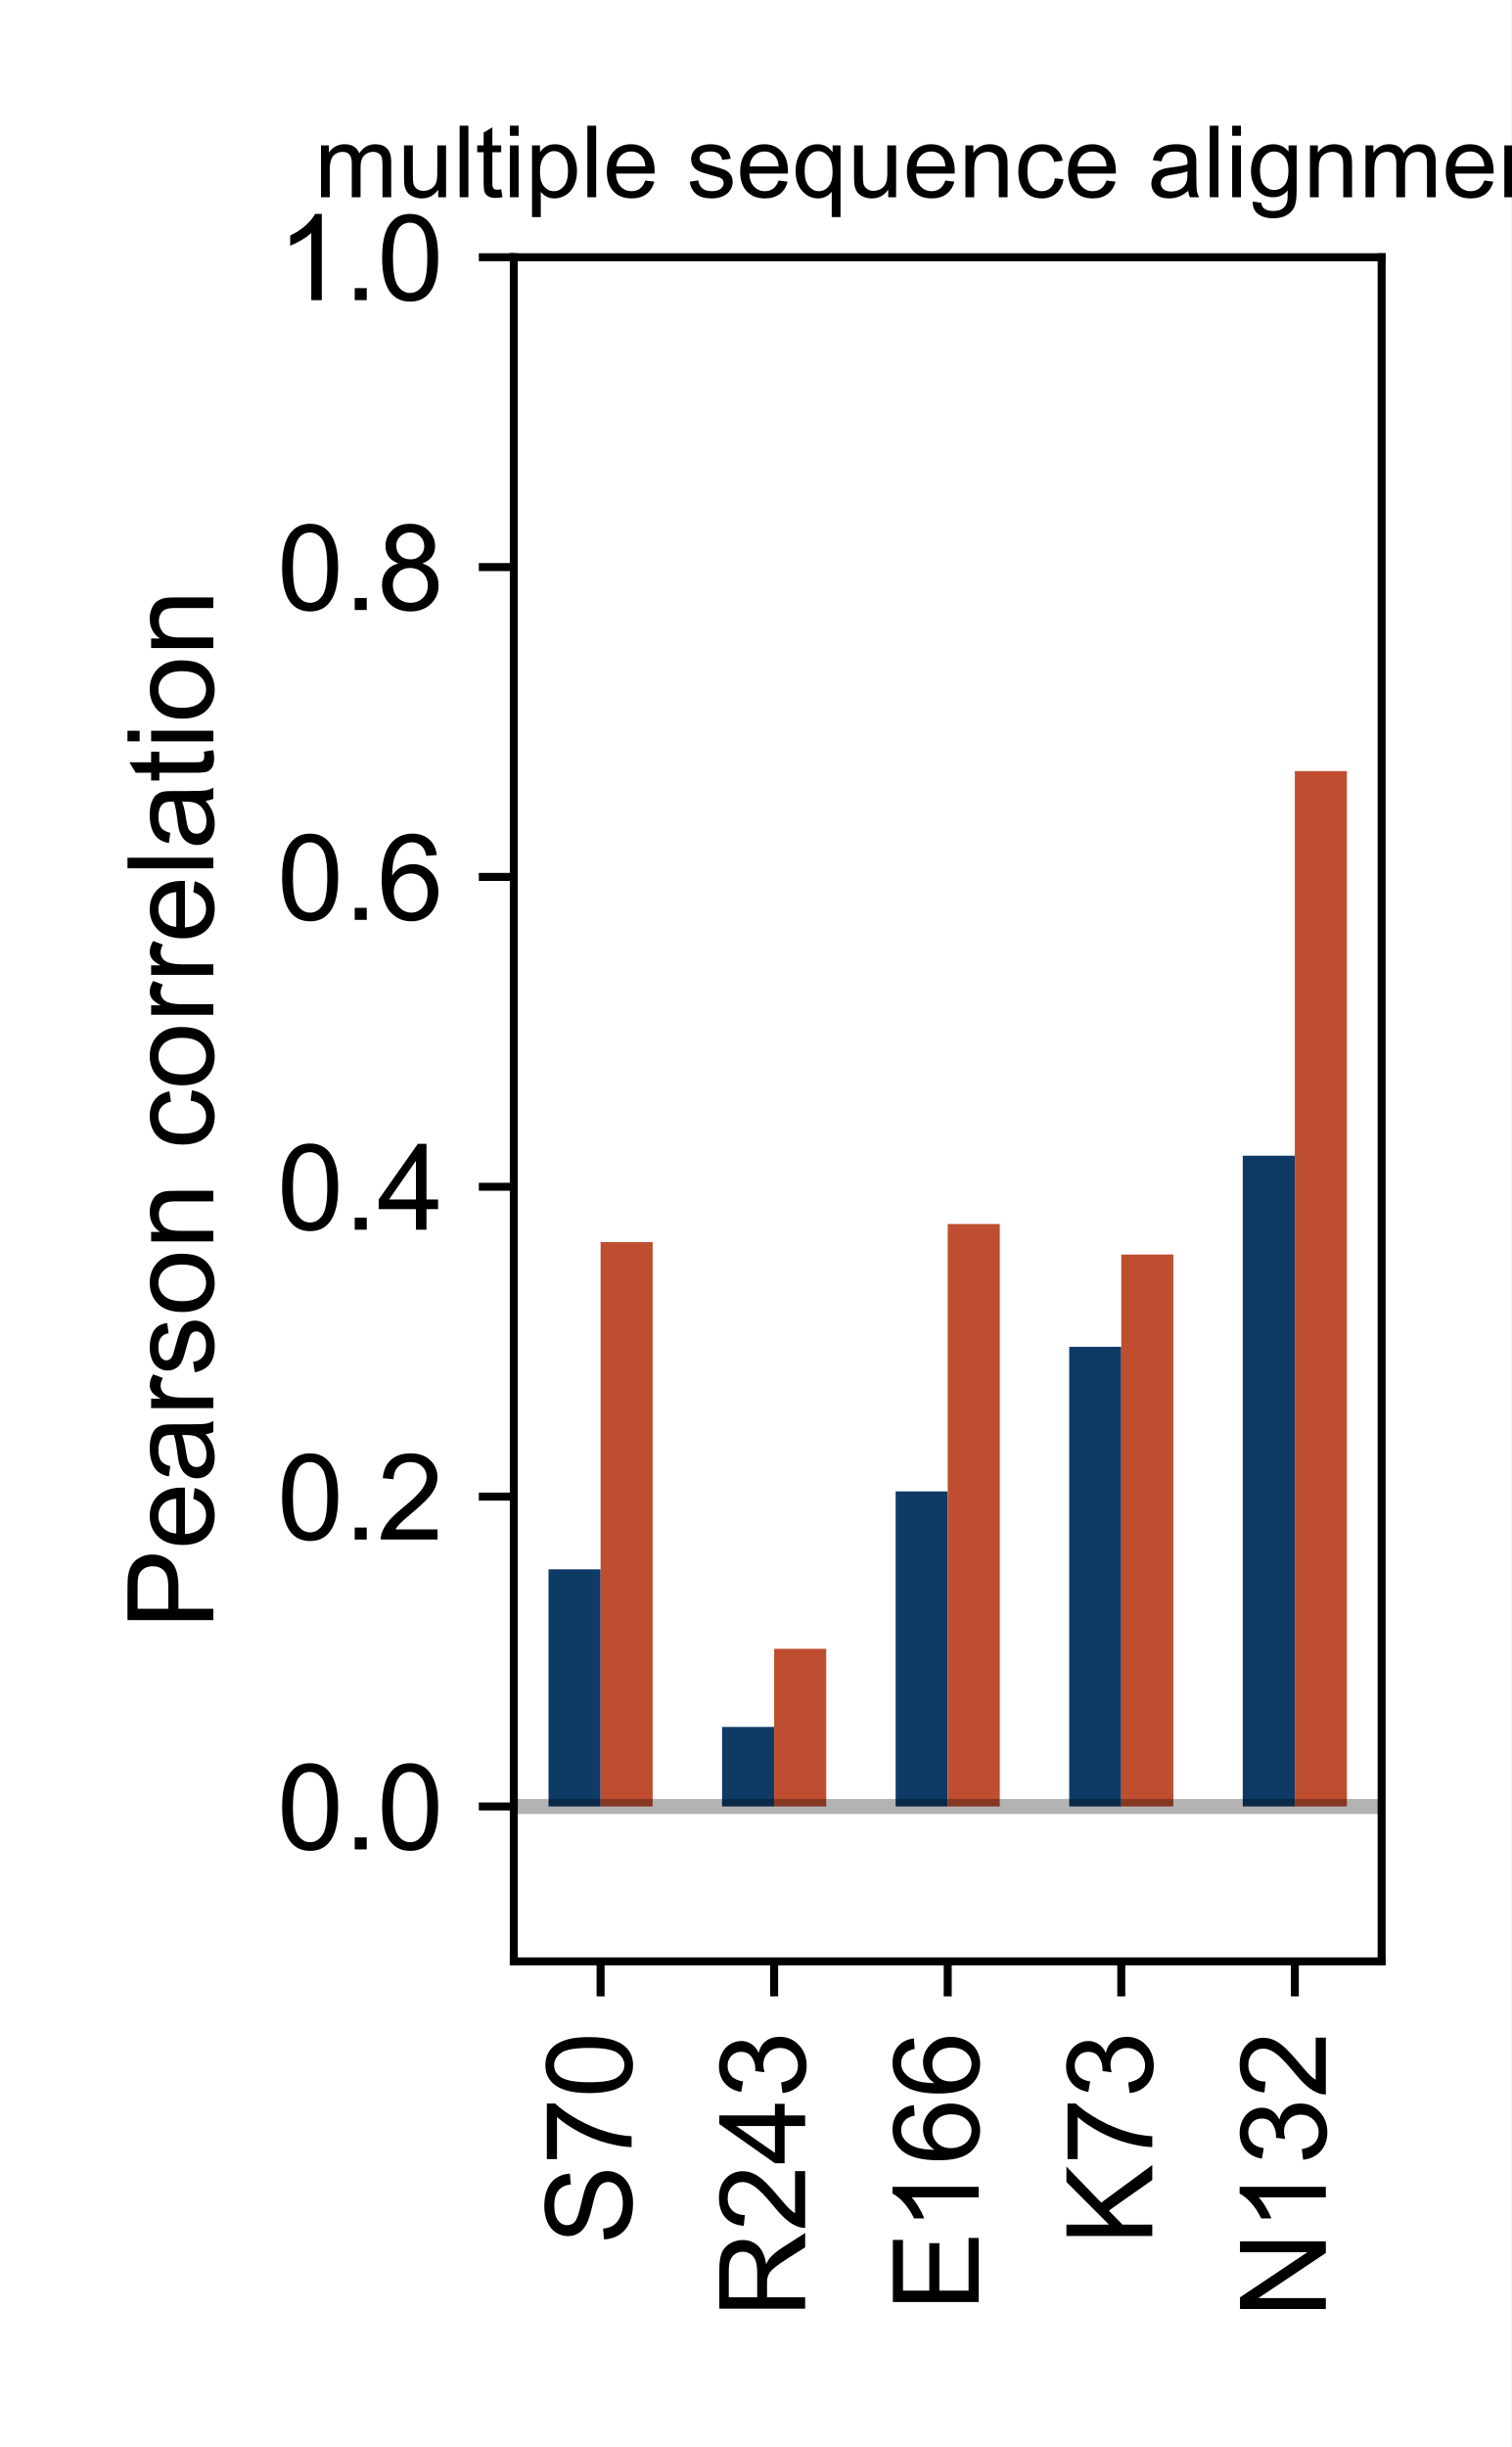
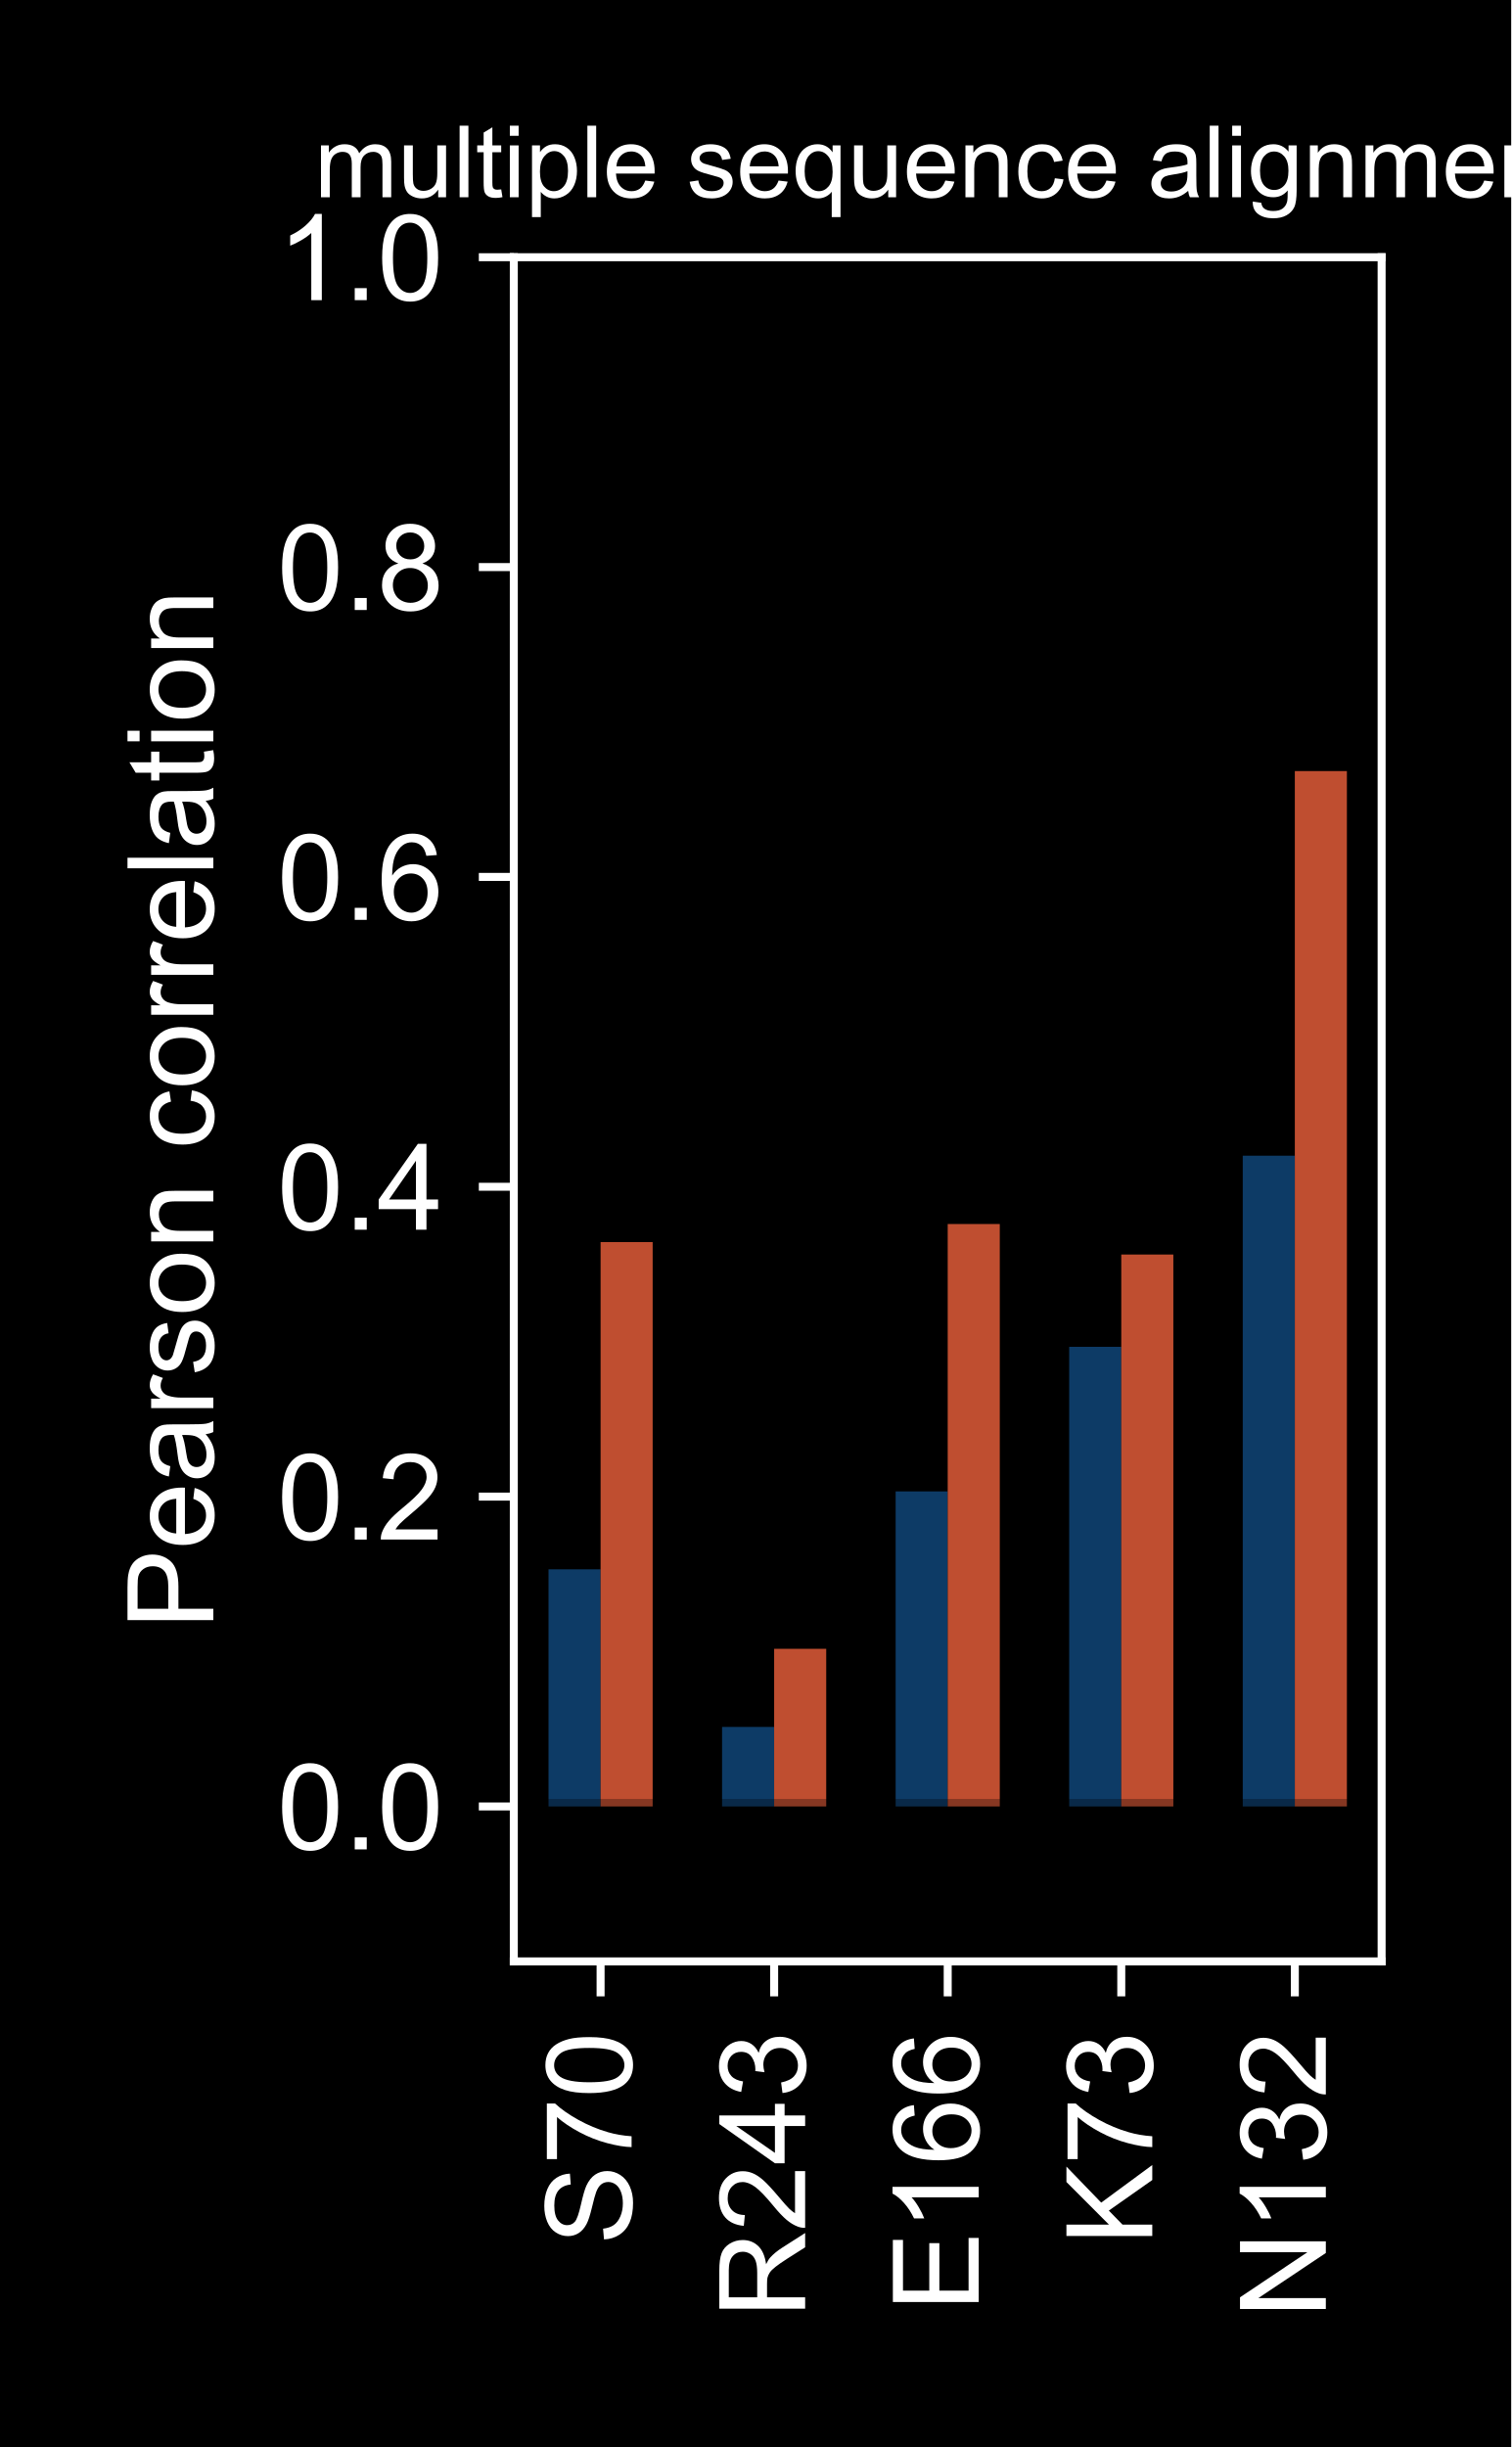
<svg xmlns="http://www.w3.org/2000/svg" xmlns:xlink="http://www.w3.org/1999/xlink" width="151.2pt" height="244.8pt" viewBox="0 0 151.2 244.8" version="1.1">
  <defs>
    <style type="text/css">*{stroke-linejoin: round; stroke-linecap: butt}</style>
  </defs>
  <g id="figure_1">
    <g id="patch_1">
-       <path d="M 0 244.8  L 151.2 244.8  L 151.2 0  L 0 0  z " style="fill: #ffffff" />
+       <path d="M 0 244.8  L 151.2 244.8  L 151.2 0  L 0 0  z " />
    </g>
    <g id="axes_1">
      <g id="patch_2">
-         <path d="M 51.41 196.22  L 138.24 196.22  L 138.24 25.733  L 51.41 25.733  z " style="fill: #ffffff" />
+         <path d="M 51.41 196.22  L 138.24 196.22  L 138.24 25.733  L 51.41 25.733  z " />
      </g>
      <g id="patch_3">
-         <path d="M 54.883 180.721  L 60.093 180.721  L 60.093 156.997  L 54.883 156.997  z " clip-path="url(#pfe43c2baae)" style="fill: #0d3b66" />
+         <path d="M 54.883 180.721  L 60.093 180.721  L 60.093 156.997  L 54.883 156.997  z " clip-path="url(#pc8027ee008)" style="fill: #0d3b66" />
      </g>
      <g id="patch_4">
-         <path d="M 72.249 180.721  L 77.459 180.721  L 77.459 172.764  L 72.249 172.764  z " clip-path="url(#pfe43c2baae)" style="fill: #0d3b66" />
+         <path d="M 72.249 180.721  L 77.459 180.721  L 77.459 172.764  L 72.249 172.764  z " clip-path="url(#pc8027ee008)" style="fill: #0d3b66" />
      </g>
      <g id="patch_5">
-         <path d="M 89.615 180.721  L 94.825 180.721  L 94.825 149.201  L 89.615 149.201  z " clip-path="url(#pfe43c2baae)" style="fill: #0d3b66" />
+         <path d="M 89.615 180.721  L 94.825 180.721  L 94.825 149.201  L 89.615 149.201  z " clip-path="url(#pc8027ee008)" style="fill: #0d3b66" />
      </g>
      <g id="patch_6">
-         <path d="M 106.981 180.721  L 112.191 180.721  L 112.191 134.737  L 106.981 134.737  z " clip-path="url(#pfe43c2baae)" style="fill: #0d3b66" />
+         <path d="M 106.981 180.721  L 112.191 180.721  L 112.191 134.737  L 106.981 134.737  z " clip-path="url(#pc8027ee008)" style="fill: #0d3b66" />
      </g>
      <g id="patch_7">
-         <path d="M 124.347 180.721  L 129.557 180.721  L 129.557 115.617  L 124.347 115.617  z " clip-path="url(#pfe43c2baae)" style="fill: #0d3b66" />
+         <path d="M 124.347 180.721  L 129.557 180.721  L 129.557 115.617  L 124.347 115.617  z " clip-path="url(#pc8027ee008)" style="fill: #0d3b66" />
      </g>
      <g id="patch_8">
-         <path d="M 60.093 180.721  L 65.303 180.721  L 65.303 124.258  L 60.093 124.258  z " clip-path="url(#pfe43c2baae)" style="fill: #bf4e30" />
+         <path d="M 60.093 180.721  L 65.303 180.721  L 65.303 124.258  L 60.093 124.258  z " clip-path="url(#pc8027ee008)" style="fill: #bf4e30" />
      </g>
      <g id="patch_9">
-         <path d="M 77.459 180.721  L 82.669 180.721  L 82.669 164.948  L 77.459 164.948  z " clip-path="url(#pfe43c2baae)" style="fill: #bf4e30" />
+         <path d="M 77.459 180.721  L 82.669 180.721  L 82.669 164.948  L 77.459 164.948  z " clip-path="url(#pc8027ee008)" style="fill: #bf4e30" />
      </g>
      <g id="patch_10">
-         <path d="M 94.825 180.721  L 100.035 180.721  L 100.035 122.452  L 94.825 122.452  z " clip-path="url(#pfe43c2baae)" style="fill: #bf4e30" />
+         <path d="M 94.825 180.721  L 100.035 180.721  L 100.035 122.452  L 94.825 122.452  z " clip-path="url(#pc8027ee008)" style="fill: #bf4e30" />
      </g>
      <g id="patch_11">
-         <path d="M 112.191 180.721  L 117.401 180.721  L 117.401 125.504  L 112.191 125.504  z " clip-path="url(#pfe43c2baae)" style="fill: #bf4e30" />
+         <path d="M 112.191 180.721  L 117.401 180.721  L 117.401 125.504  L 112.191 125.504  z " clip-path="url(#pc8027ee008)" style="fill: #bf4e30" />
      </g>
      <g id="patch_12">
-         <path d="M 129.557 180.721  L 134.767 180.721  L 134.767 77.139  L 129.557 77.139  z " clip-path="url(#pfe43c2baae)" style="fill: #bf4e30" />
+         <path d="M 129.557 180.721  L 134.767 180.721  L 134.767 77.139  L 129.557 77.139  z " clip-path="url(#pc8027ee008)" style="fill: #bf4e30" />
      </g>
      <g id="matplotlib.axis_1">
        <g id="xtick_1">
          <g id="line2d_1">
            <defs>
-               <path id="mab6b93e5db" d="M 0 0  L 0 3.5  " style="stroke: #000000; stroke-width: 0.8" />
+               <path id="m1745b74815" d="M 0 0  L 0 3.5  " style="stroke: #ffffff; stroke-width: 0.8" />
            </defs>
            <g>
-               <use xlink:href="#mab6b93e5db" x="60.093" y="196.22" style="stroke: #000000; stroke-width: 0.8" />
+               <use xlink:href="#m1745b74815" x="60.093" y="196.22" style="fill: #ffffff; stroke: #ffffff; stroke-width: 0.8" />
            </g>
          </g>
          <g id="text_1">
-             <g transform="translate(63.19519 224.5706) rotate(-90) scale(0.12 -0.12)">
+             <g style="fill: #ffffff" transform="translate(63.19519 224.5706) rotate(-90) scale(0.12 -0.12)">
              <defs>
                <path id="ArialMT-53" d="M 288 1472  L 859 1522  Q 900 1178 1048 958  Q 1197 738 1509 602  Q 1822 466 2213 466  Q 2559 466 2825 569  Q 3091 672 3220 851  Q 3350 1031 3350 1244  Q 3350 1459 3225 1620  Q 3100 1781 2813 1891  Q 2628 1963 1997 2114  Q 1366 2266 1113 2400  Q 784 2572 623 2826  Q 463 3081 463 3397  Q 463 3744 659 4045  Q 856 4347 1234 4503  Q 1613 4659 2075 4659  Q 2584 4659 2973 4495  Q 3363 4331 3572 4012  Q 3781 3694 3797 3291  L 3216 3247  Q 3169 3681 2898 3903  Q 2628 4125 2100 4125  Q 1550 4125 1298 3923  Q 1047 3722 1047 3438  Q 1047 3191 1225 3031  Q 1400 2872 2139 2705  Q 2878 2538 3153 2413  Q 3553 2228 3743 1945  Q 3934 1663 3934 1294  Q 3934 928 3725 604  Q 3516 281 3123 101  Q 2731 -78 2241 -78  Q 1619 -78 1198 103  Q 778 284 539 648  Q 300 1013 288 1472  z " transform="scale(0.015625)" />
                <path id="ArialMT-37" d="M 303 3981  L 303 4522  L 3269 4522  L 3269 4084  Q 2831 3619 2401 2847  Q 1972 2075 1738 1259  Q 1569 684 1522 0  L 944 0  Q 953 541 1156 1306  Q 1359 2072 1739 2783  Q 2119 3494 2547 3981  L 303 3981  z " transform="scale(0.015625)" />
                <path id="ArialMT-30" d="M 266 2259  Q 266 3072 433 3567  Q 600 4063 929 4331  Q 1259 4600 1759 4600  Q 2128 4600 2406 4451  Q 2684 4303 2865 4023  Q 3047 3744 3150 3342  Q 3253 2941 3253 2259  Q 3253 1453 3087 958  Q 2922 463 2592 192  Q 2263 -78 1759 -78  Q 1097 -78 719 397  Q 266 969 266 2259  z M 844 2259  Q 844 1131 1108 757  Q 1372 384 1759 384  Q 2147 384 2411 759  Q 2675 1134 2675 2259  Q 2675 3391 2411 3762  Q 2147 4134 1753 4134  Q 1366 4134 1134 3806  Q 844 3388 844 2259  z " transform="scale(0.015625)" />
              </defs>
              <use xlink:href="#ArialMT-53" />
              <use xlink:href="#ArialMT-37" x="66.699" />
              <use xlink:href="#ArialMT-30" x="122.314" />
            </g>
          </g>
        </g>
        <g id="xtick_2">
          <g id="line2d_2">
            <g>
-               <use xlink:href="#mab6b93e5db" x="77.459" y="196.22" style="stroke: #000000; stroke-width: 0.8" />
+               <use xlink:href="#m1745b74815" x="77.459" y="196.22" style="fill: #ffffff; stroke: #ffffff; stroke-width: 0.8" />
            </g>
          </g>
          <g id="text_2">
-             <g transform="translate(80.56119 231.9056) rotate(-90) scale(0.12 -0.12)">
+             <g style="fill: #ffffff" transform="translate(80.56119 231.9056) rotate(-90) scale(0.12 -0.12)">
              <defs>
                <path id="ArialMT-52" d="M 503 0  L 503 4581  L 2534 4581  Q 3147 4581 3465 4457  Q 3784 4334 3975 4021  Q 4166 3709 4166 3331  Q 4166 2844 3850 2509  Q 3534 2175 2875 2084  Q 3116 1969 3241 1856  Q 3506 1613 3744 1247  L 4541 0  L 3778 0  L 3172 953  Q 2906 1366 2734 1584  Q 2563 1803 2427 1890  Q 2291 1978 2150 2013  Q 2047 2034 1813 2034  L 1109 2034  L 1109 0  L 503 0  z M 1109 2559  L 2413 2559  Q 2828 2559 3062 2645  Q 3297 2731 3419 2920  Q 3541 3109 3541 3331  Q 3541 3656 3305 3865  Q 3069 4075 2559 4075  L 1109 4075  L 1109 2559  z " transform="scale(0.015625)" />
                <path id="ArialMT-32" d="M 3222 541  L 3222 0  L 194 0  Q 188 203 259 391  Q 375 700 629 1000  Q 884 1300 1366 1694  Q 2113 2306 2375 2664  Q 2638 3022 2638 3341  Q 2638 3675 2398 3904  Q 2159 4134 1775 4134  Q 1369 4134 1125 3890  Q 881 3647 878 3216  L 300 3275  Q 359 3922 746 4261  Q 1134 4600 1788 4600  Q 2447 4600 2831 4234  Q 3216 3869 3216 3328  Q 3216 3053 3103 2787  Q 2991 2522 2730 2228  Q 2469 1934 1863 1422  Q 1356 997 1212 845  Q 1069 694 975 541  L 3222 541  z " transform="scale(0.015625)" />
                <path id="ArialMT-34" d="M 2069 0  L 2069 1097  L 81 1097  L 81 1613  L 2172 4581  L 2631 4581  L 2631 1613  L 3250 1613  L 3250 1097  L 2631 1097  L 2631 0  L 2069 0  z M 2069 1613  L 2069 3678  L 634 1613  L 2069 1613  z " transform="scale(0.015625)" />
                <path id="ArialMT-33" d="M 269 1209  L 831 1284  Q 928 806 1161 595  Q 1394 384 1728 384  Q 2125 384 2398 659  Q 2672 934 2672 1341  Q 2672 1728 2419 1979  Q 2166 2231 1775 2231  Q 1616 2231 1378 2169  L 1441 2663  Q 1497 2656 1531 2656  Q 1891 2656 2178 2843  Q 2466 3031 2466 3422  Q 2466 3731 2256 3934  Q 2047 4138 1716 4138  Q 1388 4138 1169 3931  Q 950 3725 888 3313  L 325 3413  Q 428 3978 793 4289  Q 1159 4600 1703 4600  Q 2078 4600 2393 4439  Q 2709 4278 2876 4000  Q 3044 3722 3044 3409  Q 3044 3113 2884 2869  Q 2725 2625 2413 2481  Q 2819 2388 3044 2092  Q 3269 1797 3269 1353  Q 3269 753 2831 336  Q 2394 -81 1725 -81  Q 1122 -81 723 278  Q 325 638 269 1209  z " transform="scale(0.015625)" />
              </defs>
              <use xlink:href="#ArialMT-52" />
              <use xlink:href="#ArialMT-32" x="72.217" />
              <use xlink:href="#ArialMT-34" x="127.832" />
              <use xlink:href="#ArialMT-33" x="183.447" />
            </g>
          </g>
        </g>
        <g id="xtick_3">
          <g id="line2d_3">
            <g>
-               <use xlink:href="#mab6b93e5db" x="94.825" y="196.22" style="stroke: #000000; stroke-width: 0.8" />
+               <use xlink:href="#m1745b74815" x="94.825" y="196.22" style="fill: #ffffff; stroke: #ffffff; stroke-width: 0.8" />
            </g>
          </g>
          <g id="text_3">
-             <g transform="translate(97.92719 231.2438) rotate(-90) scale(0.12 -0.12)">
+             <g style="fill: #ffffff" transform="translate(97.92719 231.2438) rotate(-90) scale(0.12 -0.12)">
              <defs>
                <path id="ArialMT-45" d="M 506 0  L 506 4581  L 3819 4581  L 3819 4041  L 1113 4041  L 1113 2638  L 3647 2638  L 3647 2100  L 1113 2100  L 1113 541  L 3925 541  L 3925 0  L 506 0  z " transform="scale(0.015625)" />
                <path id="ArialMT-31" d="M 2384 0  L 1822 0  L 1822 3584  Q 1619 3391 1289 3197  Q 959 3003 697 2906  L 697 3450  Q 1169 3672 1522 3987  Q 1875 4303 2022 4600  L 2384 4600  L 2384 0  z " transform="scale(0.015625)" />
                <path id="ArialMT-36" d="M 3184 3459  L 2625 3416  Q 2550 3747 2413 3897  Q 2184 4138 1850 4138  Q 1581 4138 1378 3988  Q 1113 3794 959 3422  Q 806 3050 800 2363  Q 1003 2672 1297 2822  Q 1591 2972 1913 2972  Q 2475 2972 2870 2558  Q 3266 2144 3266 1488  Q 3266 1056 3080 686  Q 2894 316 2569 119  Q 2244 -78 1831 -78  Q 1128 -78 684 439  Q 241 956 241 2144  Q 241 3472 731 4075  Q 1159 4600 1884 4600  Q 2425 4600 2770 4297  Q 3116 3994 3184 3459  z M 888 1484  Q 888 1194 1011 928  Q 1134 663 1356 523  Q 1578 384 1822 384  Q 2178 384 2434 671  Q 2691 959 2691 1453  Q 2691 1928 2437 2201  Q 2184 2475 1800 2475  Q 1419 2475 1153 2201  Q 888 1928 888 1484  z " transform="scale(0.015625)" />
              </defs>
              <use xlink:href="#ArialMT-45" />
              <use xlink:href="#ArialMT-31" x="66.699" />
              <use xlink:href="#ArialMT-36" x="122.314" />
              <use xlink:href="#ArialMT-36" x="177.93" />
            </g>
          </g>
        </g>
        <g id="xtick_4">
          <g id="line2d_4">
            <g>
-               <use xlink:href="#mab6b93e5db" x="112.191" y="196.22" style="stroke: #000000; stroke-width: 0.8" />
+               <use xlink:href="#m1745b74815" x="112.191" y="196.22" style="fill: #ffffff; stroke: #ffffff; stroke-width: 0.8" />
            </g>
          </g>
          <g id="text_4">
-             <g transform="translate(115.2932 224.5706) rotate(-90) scale(0.12 -0.12)">
+             <g style="fill: #ffffff" transform="translate(115.2932 224.5706) rotate(-90) scale(0.12 -0.12)">
              <defs>
                <path id="ArialMT-4b" d="M 469 0  L 469 4581  L 1075 4581  L 1075 2309  L 3350 4581  L 4172 4581  L 2250 2725  L 4256 0  L 3456 0  L 1825 2319  L 1075 1588  L 1075 0  L 469 0  z " transform="scale(0.015625)" />
              </defs>
              <use xlink:href="#ArialMT-4b" />
              <use xlink:href="#ArialMT-37" x="66.699" />
              <use xlink:href="#ArialMT-33" x="122.314" />
            </g>
          </g>
        </g>
        <g id="xtick_5">
          <g id="line2d_5">
            <g>
-               <use xlink:href="#mab6b93e5db" x="129.557" y="196.22" style="stroke: #000000; stroke-width: 0.8" />
+               <use xlink:href="#m1745b74815" x="129.557" y="196.22" style="fill: #ffffff; stroke: #ffffff; stroke-width: 0.8" />
            </g>
          </g>
          <g id="text_5">
-             <g transform="translate(132.6592 231.9056) rotate(-90) scale(0.12 -0.12)">
+             <g style="fill: #ffffff" transform="translate(132.6592 231.9056) rotate(-90) scale(0.12 -0.12)">
              <defs>
                <path id="ArialMT-4e" d="M 488 0  L 488 4581  L 1109 4581  L 3516 984  L 3516 4581  L 4097 4581  L 4097 0  L 3475 0  L 1069 3600  L 1069 0  L 488 0  z " transform="scale(0.015625)" />
              </defs>
              <use xlink:href="#ArialMT-4e" />
              <use xlink:href="#ArialMT-31" x="72.217" />
              <use xlink:href="#ArialMT-33" x="127.832" />
              <use xlink:href="#ArialMT-32" x="183.447" />
            </g>
          </g>
        </g>
      </g>
      <g id="matplotlib.axis_2">
        <g id="ytick_1">
          <g id="line2d_6">
            <defs>
-               <path id="m5dca32b649" d="M 0 0  L -3.5 0  " style="stroke: #000000; stroke-width: 0.8" />
+               <path id="md5f4e4cb5c" d="M 0 0  L -3.5 0  " style="stroke: #ffffff; stroke-width: 0.8" />
            </defs>
            <g>
-               <use xlink:href="#m5dca32b649" x="51.41" y="180.721" style="stroke: #000000; stroke-width: 0.8" />
+               <use xlink:href="#md5f4e4cb5c" x="51.41" y="180.721" style="fill: #ffffff; stroke: #ffffff; stroke-width: 0.8" />
            </g>
          </g>
          <g id="text_6">
-             <g transform="translate(27.73 185.0158) scale(0.12 -0.12)">
+             <g style="fill: #ffffff" transform="translate(27.73 185.0158) scale(0.12 -0.12)">
              <defs>
                <path id="ArialMT-2e" d="M 581 0  L 581 641  L 1222 641  L 1222 0  L 581 0  z " transform="scale(0.015625)" />
              </defs>
              <use xlink:href="#ArialMT-30" />
              <use xlink:href="#ArialMT-2e" x="55.615" />
              <use xlink:href="#ArialMT-30" x="83.398" />
            </g>
          </g>
        </g>
        <g id="ytick_2">
          <g id="line2d_7">
            <g>
-               <use xlink:href="#m5dca32b649" x="51.41" y="149.723" style="stroke: #000000; stroke-width: 0.8" />
+               <use xlink:href="#md5f4e4cb5c" x="51.41" y="149.723" style="fill: #ffffff; stroke: #ffffff; stroke-width: 0.8" />
            </g>
          </g>
          <g id="text_7">
-             <g transform="translate(27.73 154.0181) scale(0.12 -0.12)">
+             <g style="fill: #ffffff" transform="translate(27.73 154.0181) scale(0.12 -0.12)">
              <use xlink:href="#ArialMT-30" />
              <use xlink:href="#ArialMT-2e" x="55.615" />
              <use xlink:href="#ArialMT-32" x="83.398" />
            </g>
          </g>
        </g>
        <g id="ytick_3">
          <g id="line2d_8">
            <g>
-               <use xlink:href="#m5dca32b649" x="51.41" y="118.726" style="stroke: #000000; stroke-width: 0.8" />
+               <use xlink:href="#md5f4e4cb5c" x="51.41" y="118.726" style="fill: #ffffff; stroke: #ffffff; stroke-width: 0.8" />
            </g>
          </g>
          <g id="text_8">
-             <g transform="translate(27.73 123.0204) scale(0.12 -0.12)">
+             <g style="fill: #ffffff" transform="translate(27.73 123.0204) scale(0.12 -0.12)">
              <use xlink:href="#ArialMT-30" />
              <use xlink:href="#ArialMT-2e" x="55.615" />
              <use xlink:href="#ArialMT-34" x="83.398" />
            </g>
          </g>
        </g>
        <g id="ytick_4">
          <g id="line2d_9">
            <g>
-               <use xlink:href="#m5dca32b649" x="51.41" y="87.728" style="stroke: #000000; stroke-width: 0.8" />
+               <use xlink:href="#md5f4e4cb5c" x="51.41" y="87.728" style="fill: #ffffff; stroke: #ffffff; stroke-width: 0.8" />
            </g>
          </g>
          <g id="text_9">
-             <g transform="translate(27.73 92.02264) scale(0.12 -0.12)">
+             <g style="fill: #ffffff" transform="translate(27.73 92.02264) scale(0.12 -0.12)">
              <use xlink:href="#ArialMT-30" />
              <use xlink:href="#ArialMT-2e" x="55.615" />
              <use xlink:href="#ArialMT-36" x="83.398" />
            </g>
          </g>
        </g>
        <g id="ytick_5">
          <g id="line2d_10">
            <g>
-               <use xlink:href="#m5dca32b649" x="51.41" y="56.73" style="stroke: #000000; stroke-width: 0.8" />
+               <use xlink:href="#md5f4e4cb5c" x="51.41" y="56.73" style="fill: #ffffff; stroke: #ffffff; stroke-width: 0.8" />
            </g>
          </g>
          <g id="text_10">
-             <g transform="translate(27.73 61.02492) scale(0.12 -0.12)">
+             <g style="fill: #ffffff" transform="translate(27.73 61.02492) scale(0.12 -0.12)">
              <defs>
                <path id="ArialMT-38" d="M 1131 2484  Q 781 2613 612 2850  Q 444 3088 444 3419  Q 444 3919 803 4259  Q 1163 4600 1759 4600  Q 2359 4600 2725 4251  Q 3091 3903 3091 3403  Q 3091 3084 2923 2848  Q 2756 2613 2416 2484  Q 2838 2347 3058 2040  Q 3278 1734 3278 1309  Q 3278 722 2862 322  Q 2447 -78 1769 -78  Q 1091 -78 675 323  Q 259 725 259 1325  Q 259 1772 486 2073  Q 713 2375 1131 2484  z M 1019 3438  Q 1019 3113 1228 2906  Q 1438 2700 1772 2700  Q 2097 2700 2305 2904  Q 2513 3109 2513 3406  Q 2513 3716 2298 3927  Q 2084 4138 1766 4138  Q 1444 4138 1231 3931  Q 1019 3725 1019 3438  z M 838 1322  Q 838 1081 952 856  Q 1066 631 1291 507  Q 1516 384 1775 384  Q 2178 384 2440 643  Q 2703 903 2703 1303  Q 2703 1709 2433 1975  Q 2163 2241 1756 2241  Q 1359 2241 1098 1978  Q 838 1716 838 1322  z " transform="scale(0.015625)" />
              </defs>
              <use xlink:href="#ArialMT-30" />
              <use xlink:href="#ArialMT-2e" x="55.615" />
              <use xlink:href="#ArialMT-38" x="83.398" />
            </g>
          </g>
        </g>
        <g id="ytick_6">
          <g id="line2d_11">
            <g>
-               <use xlink:href="#m5dca32b649" x="51.41" y="25.733" style="stroke: #000000; stroke-width: 0.8" />
+               <use xlink:href="#md5f4e4cb5c" x="51.41" y="25.733" style="fill: #ffffff; stroke: #ffffff; stroke-width: 0.8" />
            </g>
          </g>
          <g id="text_11">
-             <g transform="translate(27.73 30.02719) scale(0.12 -0.12)">
+             <g style="fill: #ffffff" transform="translate(27.73 30.02719) scale(0.12 -0.12)">
              <use xlink:href="#ArialMT-31" />
              <use xlink:href="#ArialMT-2e" x="55.615" />
              <use xlink:href="#ArialMT-30" x="83.398" />
            </g>
          </g>
        </g>
        <g id="text_12">
-           <g transform="translate(21.345 163.0009) rotate(-90) scale(0.12 -0.12)">
+           <g style="fill: #ffffff" transform="translate(21.345 163.0009) rotate(-90) scale(0.12 -0.12)">
            <defs>
              <path id="ArialMT-50" d="M 494 0  L 494 4581  L 2222 4581  Q 2678 4581 2919 4538  Q 3256 4481 3484 4323  Q 3713 4166 3852 3881  Q 3991 3597 3991 3256  Q 3991 2672 3619 2267  Q 3247 1863 2275 1863  L 1100 1863  L 1100 0  L 494 0  z M 1100 2403  L 2284 2403  Q 2872 2403 3119 2622  Q 3366 2841 3366 3238  Q 3366 3525 3220 3729  Q 3075 3934 2838 4000  Q 2684 4041 2272 4041  L 1100 4041  L 1100 2403  z " transform="scale(0.015625)" />
              <path id="ArialMT-65" d="M 2694 1069  L 3275 997  Q 3138 488 2766 206  Q 2394 -75 1816 -75  Q 1088 -75 661 373  Q 234 822 234 1631  Q 234 2469 665 2931  Q 1097 3394 1784 3394  Q 2450 3394 2872 2941  Q 3294 2488 3294 1666  Q 3294 1616 3291 1516  L 816 1516  Q 847 969 1125 678  Q 1403 388 1819 388  Q 2128 388 2347 550  Q 2566 713 2694 1069  z M 847 1978  L 2700 1978  Q 2663 2397 2488 2606  Q 2219 2931 1791 2931  Q 1403 2931 1139 2672  Q 875 2413 847 1978  z " transform="scale(0.015625)" />
              <path id="ArialMT-61" d="M 2588 409  Q 2275 144 1986 34  Q 1697 -75 1366 -75  Q 819 -75 525 192  Q 231 459 231 875  Q 231 1119 342 1320  Q 453 1522 633 1644  Q 813 1766 1038 1828  Q 1203 1872 1538 1913  Q 2219 1994 2541 2106  Q 2544 2222 2544 2253  Q 2544 2597 2384 2738  Q 2169 2928 1744 2928  Q 1347 2928 1158 2789  Q 969 2650 878 2297  L 328 2372  Q 403 2725 575 2942  Q 747 3159 1072 3276  Q 1397 3394 1825 3394  Q 2250 3394 2515 3294  Q 2781 3194 2906 3042  Q 3031 2891 3081 2659  Q 3109 2516 3109 2141  L 3109 1391  Q 3109 606 3145 398  Q 3181 191 3288 0  L 2700 0  Q 2613 175 2588 409  z M 2541 1666  Q 2234 1541 1622 1453  Q 1275 1403 1131 1340  Q 988 1278 909 1158  Q 831 1038 831 891  Q 831 666 1001 516  Q 1172 366 1500 366  Q 1825 366 2078 508  Q 2331 650 2450 897  Q 2541 1088 2541 1459  L 2541 1666  z " transform="scale(0.015625)" />
              <path id="ArialMT-72" d="M 416 0  L 416 3319  L 922 3319  L 922 2816  Q 1116 3169 1280 3281  Q 1444 3394 1641 3394  Q 1925 3394 2219 3213  L 2025 2691  Q 1819 2813 1613 2813  Q 1428 2813 1281 2702  Q 1134 2591 1072 2394  Q 978 2094 978 1738  L 978 0  L 416 0  z " transform="scale(0.015625)" />
              <path id="ArialMT-73" d="M 197 991  L 753 1078  Q 800 744 1014 566  Q 1228 388 1613 388  Q 2000 388 2187 545  Q 2375 703 2375 916  Q 2375 1106 2209 1216  Q 2094 1291 1634 1406  Q 1016 1563 777 1677  Q 538 1791 414 1992  Q 291 2194 291 2438  Q 291 2659 392 2848  Q 494 3038 669 3163  Q 800 3259 1026 3326  Q 1253 3394 1513 3394  Q 1903 3394 2198 3281  Q 2494 3169 2634 2976  Q 2775 2784 2828 2463  L 2278 2388  Q 2241 2644 2061 2787  Q 1881 2931 1553 2931  Q 1166 2931 1000 2803  Q 834 2675 834 2503  Q 834 2394 903 2306  Q 972 2216 1119 2156  Q 1203 2125 1616 2013  Q 2213 1853 2448 1751  Q 2684 1650 2818 1456  Q 2953 1263 2953 975  Q 2953 694 2789 445  Q 2625 197 2315 61  Q 2006 -75 1616 -75  Q 969 -75 630 194  Q 291 463 197 991  z " transform="scale(0.015625)" />
              <path id="ArialMT-6f" d="M 213 1659  Q 213 2581 725 3025  Q 1153 3394 1769 3394  Q 2453 3394 2887 2945  Q 3322 2497 3322 1706  Q 3322 1066 3130 698  Q 2938 331 2570 128  Q 2203 -75 1769 -75  Q 1072 -75 642 372  Q 213 819 213 1659  z M 791 1659  Q 791 1022 1069 705  Q 1347 388 1769 388  Q 2188 388 2466 706  Q 2744 1025 2744 1678  Q 2744 2294 2464 2611  Q 2184 2928 1769 2928  Q 1347 2928 1069 2612  Q 791 2297 791 1659  z " transform="scale(0.015625)" />
              <path id="ArialMT-6e" d="M 422 0  L 422 3319  L 928 3319  L 928 2847  Q 1294 3394 1984 3394  Q 2284 3394 2536 3286  Q 2788 3178 2913 3003  Q 3038 2828 3088 2588  Q 3119 2431 3119 2041  L 3119 0  L 2556 0  L 2556 2019  Q 2556 2363 2490 2533  Q 2425 2703 2258 2804  Q 2091 2906 1866 2906  Q 1506 2906 1245 2678  Q 984 2450 984 1813  L 984 0  L 422 0  z " transform="scale(0.015625)" />
              <path id="ArialMT-20" transform="scale(0.015625)" />
              <path id="ArialMT-63" d="M 2588 1216  L 3141 1144  Q 3050 572 2676 248  Q 2303 -75 1759 -75  Q 1078 -75 664 370  Q 250 816 250 1647  Q 250 2184 428 2587  Q 606 2991 970 3192  Q 1334 3394 1763 3394  Q 2303 3394 2647 3120  Q 2991 2847 3088 2344  L 2541 2259  Q 2463 2594 2264 2762  Q 2066 2931 1784 2931  Q 1359 2931 1093 2626  Q 828 2322 828 1663  Q 828 994 1084 691  Q 1341 388 1753 388  Q 2084 388 2306 591  Q 2528 794 2588 1216  z " transform="scale(0.015625)" />
              <path id="ArialMT-6c" d="M 409 0  L 409 4581  L 972 4581  L 972 0  L 409 0  z " transform="scale(0.015625)" />
              <path id="ArialMT-74" d="M 1650 503  L 1731 6  Q 1494 -44 1306 -44  Q 1000 -44 831 53  Q 663 150 594 308  Q 525 466 525 972  L 525 2881  L 113 2881  L 113 3319  L 525 3319  L 525 4141  L 1084 4478  L 1084 3319  L 1650 3319  L 1650 2881  L 1084 2881  L 1084 941  Q 1084 700 1114 631  Q 1144 563 1211 522  Q 1278 481 1403 481  Q 1497 481 1650 503  z " transform="scale(0.015625)" />
              <path id="ArialMT-69" d="M 425 3934  L 425 4581  L 988 4581  L 988 3934  L 425 3934  z M 425 0  L 425 3319  L 988 3319  L 988 0  L 425 0  z " transform="scale(0.015625)" />
            </defs>
            <use xlink:href="#ArialMT-50" />
            <use xlink:href="#ArialMT-65" x="66.699" />
            <use xlink:href="#ArialMT-61" x="122.314" />
            <use xlink:href="#ArialMT-72" x="177.93" />
            <use xlink:href="#ArialMT-73" x="211.23" />
            <use xlink:href="#ArialMT-6f" x="261.23" />
            <use xlink:href="#ArialMT-6e" x="316.846" />
            <use xlink:href="#ArialMT-20" x="372.461" />
            <use xlink:href="#ArialMT-63" x="400.244" />
            <use xlink:href="#ArialMT-6f" x="450.244" />
            <use xlink:href="#ArialMT-72" x="505.859" />
            <use xlink:href="#ArialMT-72" x="539.16" />
            <use xlink:href="#ArialMT-65" x="572.461" />
            <use xlink:href="#ArialMT-6c" x="628.076" />
            <use xlink:href="#ArialMT-61" x="650.293" />
            <use xlink:href="#ArialMT-74" x="705.908" />
            <use xlink:href="#ArialMT-69" x="733.691" />
            <use xlink:href="#ArialMT-6f" x="755.908" />
            <use xlink:href="#ArialMT-6e" x="811.523" />
          </g>
        </g>
      </g>
      <g id="line2d_12">
-         <path d="M 51.41 180.721  L 138.24 180.721  " clip-path="url(#pfe43c2baae)" style="fill: none; stroke: #000000; stroke-opacity: 0.3; stroke-width: 1.5; stroke-linecap: square" />
+         <path d="M 51.41 180.721  L 138.24 180.721  " clip-path="url(#pc8027ee008)" style="fill: none; stroke: #000000; stroke-opacity: 0.3; stroke-width: 1.5; stroke-linecap: square" />
      </g>
      <g id="patch_13">
-         <path d="M 51.41 196.22  L 51.41 25.733  " style="fill: none; stroke: #000000; stroke-width: 0.8; stroke-linejoin: miter; stroke-linecap: square" />
+         <path d="M 51.41 196.22  L 51.41 25.733  " style="fill: none; stroke: #ffffff; stroke-width: 0.8; stroke-linejoin: miter; stroke-linecap: square" />
      </g>
      <g id="patch_14">
-         <path d="M 138.24 196.22  L 138.24 25.733  " style="fill: none; stroke: #000000; stroke-width: 0.8; stroke-linejoin: miter; stroke-linecap: square" />
+         <path d="M 138.24 196.22  L 138.24 25.733  " style="fill: none; stroke: #ffffff; stroke-width: 0.8; stroke-linejoin: miter; stroke-linecap: square" />
      </g>
      <g id="patch_15">
-         <path d="M 51.41 196.22  L 138.24 196.22  " style="fill: none; stroke: #000000; stroke-width: 0.8; stroke-linejoin: miter; stroke-linecap: square" />
+         <path d="M 51.41 196.22  L 138.24 196.22  " style="fill: none; stroke: #ffffff; stroke-width: 0.8; stroke-linejoin: miter; stroke-linecap: square" />
      </g>
      <g id="patch_16">
-         <path d="M 51.41 25.733  L 138.24 25.733  " style="fill: none; stroke: #000000; stroke-width: 0.8; stroke-linejoin: miter; stroke-linecap: square" />
+         <path d="M 51.41 25.733  L 138.24 25.733  " style="fill: none; stroke: #ffffff; stroke-width: 0.8; stroke-linejoin: miter; stroke-linecap: square" />
      </g>
      <g id="text_13">
-         <g transform="translate(31.45781 19.7325) scale(0.1 -0.1)">
+         <g style="fill: #ffffff" transform="translate(31.45781 19.7325) scale(0.1 -0.1)">
          <defs>
            <path id="ArialMT-6d" d="M 422 0  L 422 3319  L 925 3319  L 925 2853  Q 1081 3097 1340 3245  Q 1600 3394 1931 3394  Q 2300 3394 2536 3241  Q 2772 3088 2869 2813  Q 3263 3394 3894 3394  Q 4388 3394 4653 3120  Q 4919 2847 4919 2278  L 4919 0  L 4359 0  L 4359 2091  Q 4359 2428 4304 2576  Q 4250 2725 4106 2815  Q 3963 2906 3769 2906  Q 3419 2906 3187 2673  Q 2956 2441 2956 1928  L 2956 0  L 2394 0  L 2394 2156  Q 2394 2531 2256 2718  Q 2119 2906 1806 2906  Q 1569 2906 1367 2781  Q 1166 2656 1075 2415  Q 984 2175 984 1722  L 984 0  L 422 0  z " transform="scale(0.015625)" />
            <path id="ArialMT-75" d="M 2597 0  L 2597 488  Q 2209 -75 1544 -75  Q 1250 -75 995 37  Q 741 150 617 320  Q 494 491 444 738  Q 409 903 409 1263  L 409 3319  L 972 3319  L 972 1478  Q 972 1038 1006 884  Q 1059 663 1231 536  Q 1403 409 1656 409  Q 1909 409 2131 539  Q 2353 669 2445 892  Q 2538 1116 2538 1541  L 2538 3319  L 3100 3319  L 3100 0  L 2597 0  z " transform="scale(0.015625)" />
            <path id="ArialMT-70" d="M 422 -1272  L 422 3319  L 934 3319  L 934 2888  Q 1116 3141 1344 3267  Q 1572 3394 1897 3394  Q 2322 3394 2647 3175  Q 2972 2956 3137 2557  Q 3303 2159 3303 1684  Q 3303 1175 3120 767  Q 2938 359 2589 142  Q 2241 -75 1856 -75  Q 1575 -75 1351 44  Q 1128 163 984 344  L 984 -1272  L 422 -1272  z M 931 1641  Q 931 1000 1190 694  Q 1450 388 1819 388  Q 2194 388 2461 705  Q 2728 1022 2728 1688  Q 2728 2322 2467 2637  Q 2206 2953 1844 2953  Q 1484 2953 1207 2617  Q 931 2281 931 1641  z " transform="scale(0.015625)" />
            <path id="ArialMT-71" d="M 2538 -1272  L 2538 353  Q 2406 169 2170 47  Q 1934 -75 1669 -75  Q 1078 -75 651 397  Q 225 869 225 1691  Q 225 2191 398 2587  Q 572 2984 901 3189  Q 1231 3394 1625 3394  Q 2241 3394 2594 2875  L 2594 3319  L 3100 3319  L 3100 -1272  L 2538 -1272  z M 803 1669  Q 803 1028 1072 708  Q 1341 388 1716 388  Q 2075 388 2334 692  Q 2594 997 2594 1619  Q 2594 2281 2320 2615  Q 2047 2950 1678 2950  Q 1313 2950 1058 2639  Q 803 2328 803 1669  z " transform="scale(0.015625)" />
            <path id="ArialMT-67" d="M 319 -275  L 866 -356  Q 900 -609 1056 -725  Q 1266 -881 1628 -881  Q 2019 -881 2231 -725  Q 2444 -569 2519 -288  Q 2563 -116 2559 434  Q 2191 0 1641 0  Q 956 0 581 494  Q 206 988 206 1678  Q 206 2153 378 2554  Q 550 2956 876 3175  Q 1203 3394 1644 3394  Q 2231 3394 2613 2919  L 2613 3319  L 3131 3319  L 3131 450  Q 3131 -325 2973 -648  Q 2816 -972 2473 -1159  Q 2131 -1347 1631 -1347  Q 1038 -1347 672 -1080  Q 306 -813 319 -275  z M 784 1719  Q 784 1066 1043 766  Q 1303 466 1694 466  Q 2081 466 2343 764  Q 2606 1063 2606 1700  Q 2606 2309 2336 2618  Q 2066 2928 1684 2928  Q 1309 2928 1046 2623  Q 784 2319 784 1719  z " transform="scale(0.015625)" />
          </defs>
          <use xlink:href="#ArialMT-6d" />
          <use xlink:href="#ArialMT-75" x="83.301" />
          <use xlink:href="#ArialMT-6c" x="138.916" />
          <use xlink:href="#ArialMT-74" x="161.133" />
          <use xlink:href="#ArialMT-69" x="188.916" />
          <use xlink:href="#ArialMT-70" x="211.133" />
          <use xlink:href="#ArialMT-6c" x="266.748" />
          <use xlink:href="#ArialMT-65" x="288.965" />
          <use xlink:href="#ArialMT-20" x="344.58" />
          <use xlink:href="#ArialMT-73" x="372.363" />
          <use xlink:href="#ArialMT-65" x="422.363" />
          <use xlink:href="#ArialMT-71" x="477.979" />
          <use xlink:href="#ArialMT-75" x="533.594" />
          <use xlink:href="#ArialMT-65" x="589.209" />
          <use xlink:href="#ArialMT-6e" x="644.824" />
          <use xlink:href="#ArialMT-63" x="700.439" />
          <use xlink:href="#ArialMT-65" x="750.439" />
          <use xlink:href="#ArialMT-20" x="806.055" />
          <use xlink:href="#ArialMT-61" x="833.838" />
          <use xlink:href="#ArialMT-6c" x="889.453" />
          <use xlink:href="#ArialMT-69" x="911.67" />
          <use xlink:href="#ArialMT-67" x="933.887" />
          <use xlink:href="#ArialMT-6e" x="989.502" />
          <use xlink:href="#ArialMT-6d" x="1045.117" />
          <use xlink:href="#ArialMT-65" x="1128.418" />
          <use xlink:href="#ArialMT-6e" x="1184.033" />
          <use xlink:href="#ArialMT-74" x="1239.648" />
        </g>
      </g>
    </g>
  </g>
  <defs>
-     <clipPath id="pfe43c2baae">
+     <clipPath id="pc8027ee008">
      <rect x="51.41" y="25.733" width="86.83" height="170.488" />
    </clipPath>
  </defs>
</svg>
